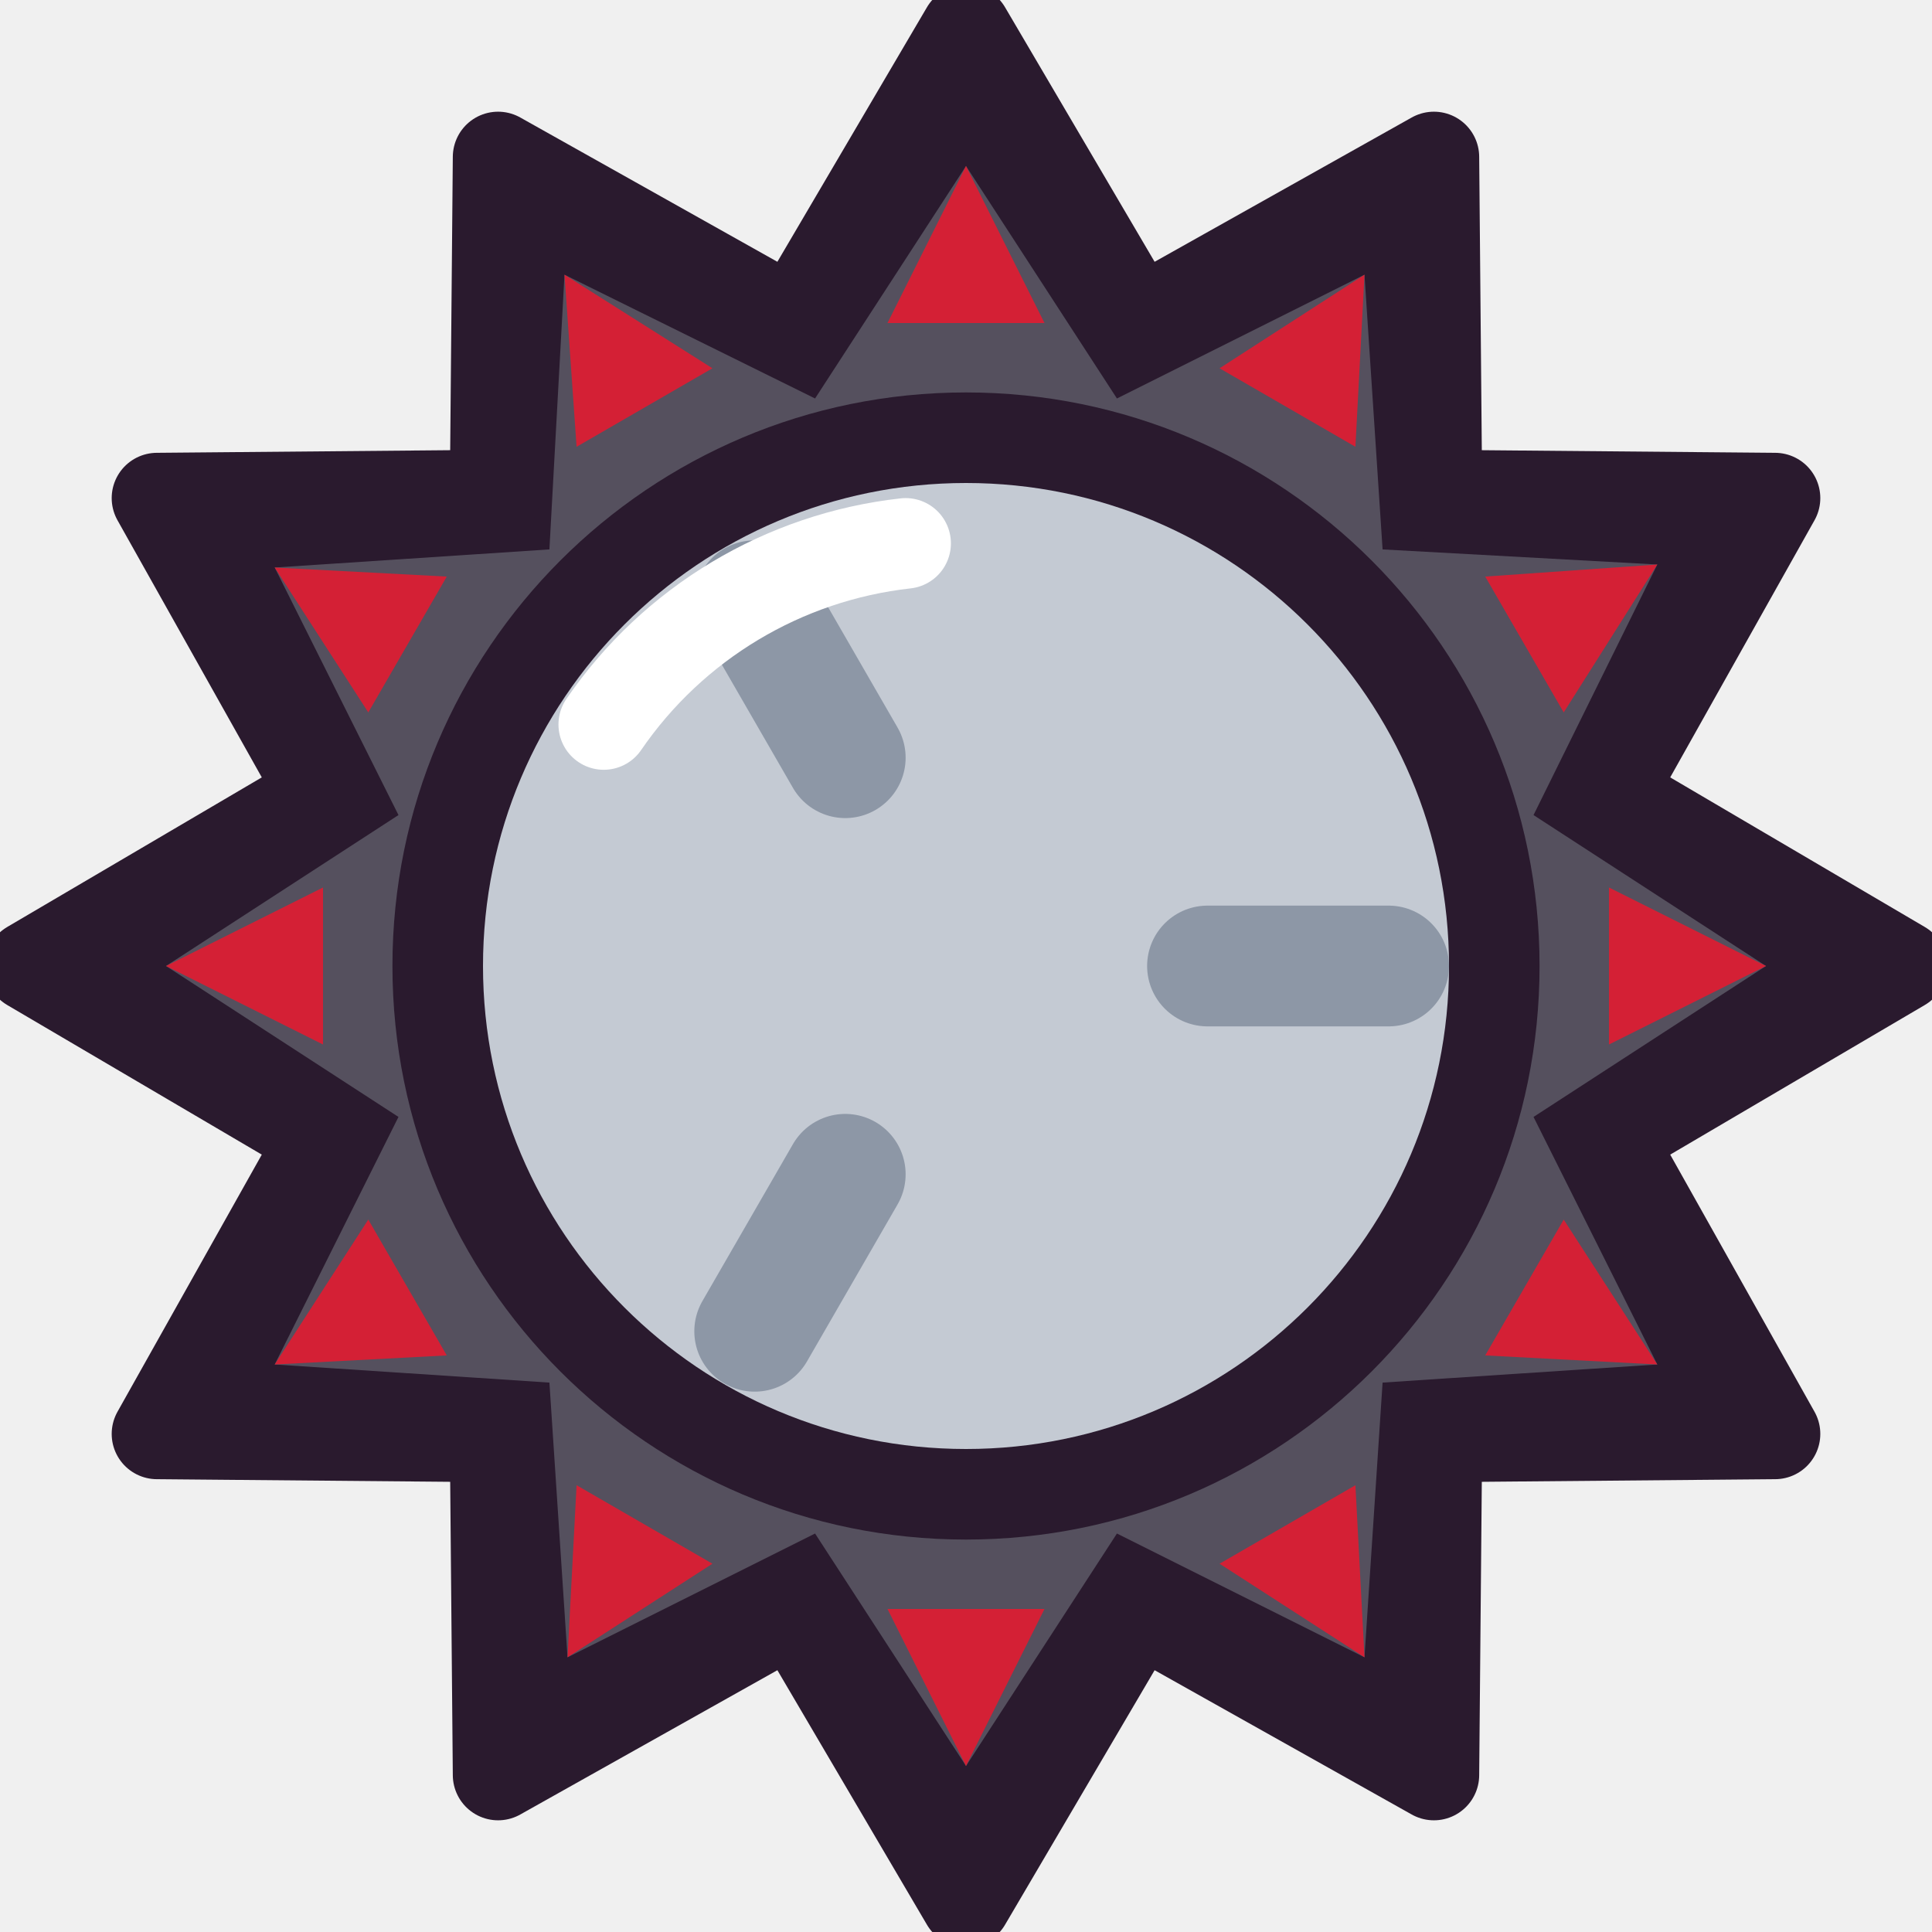
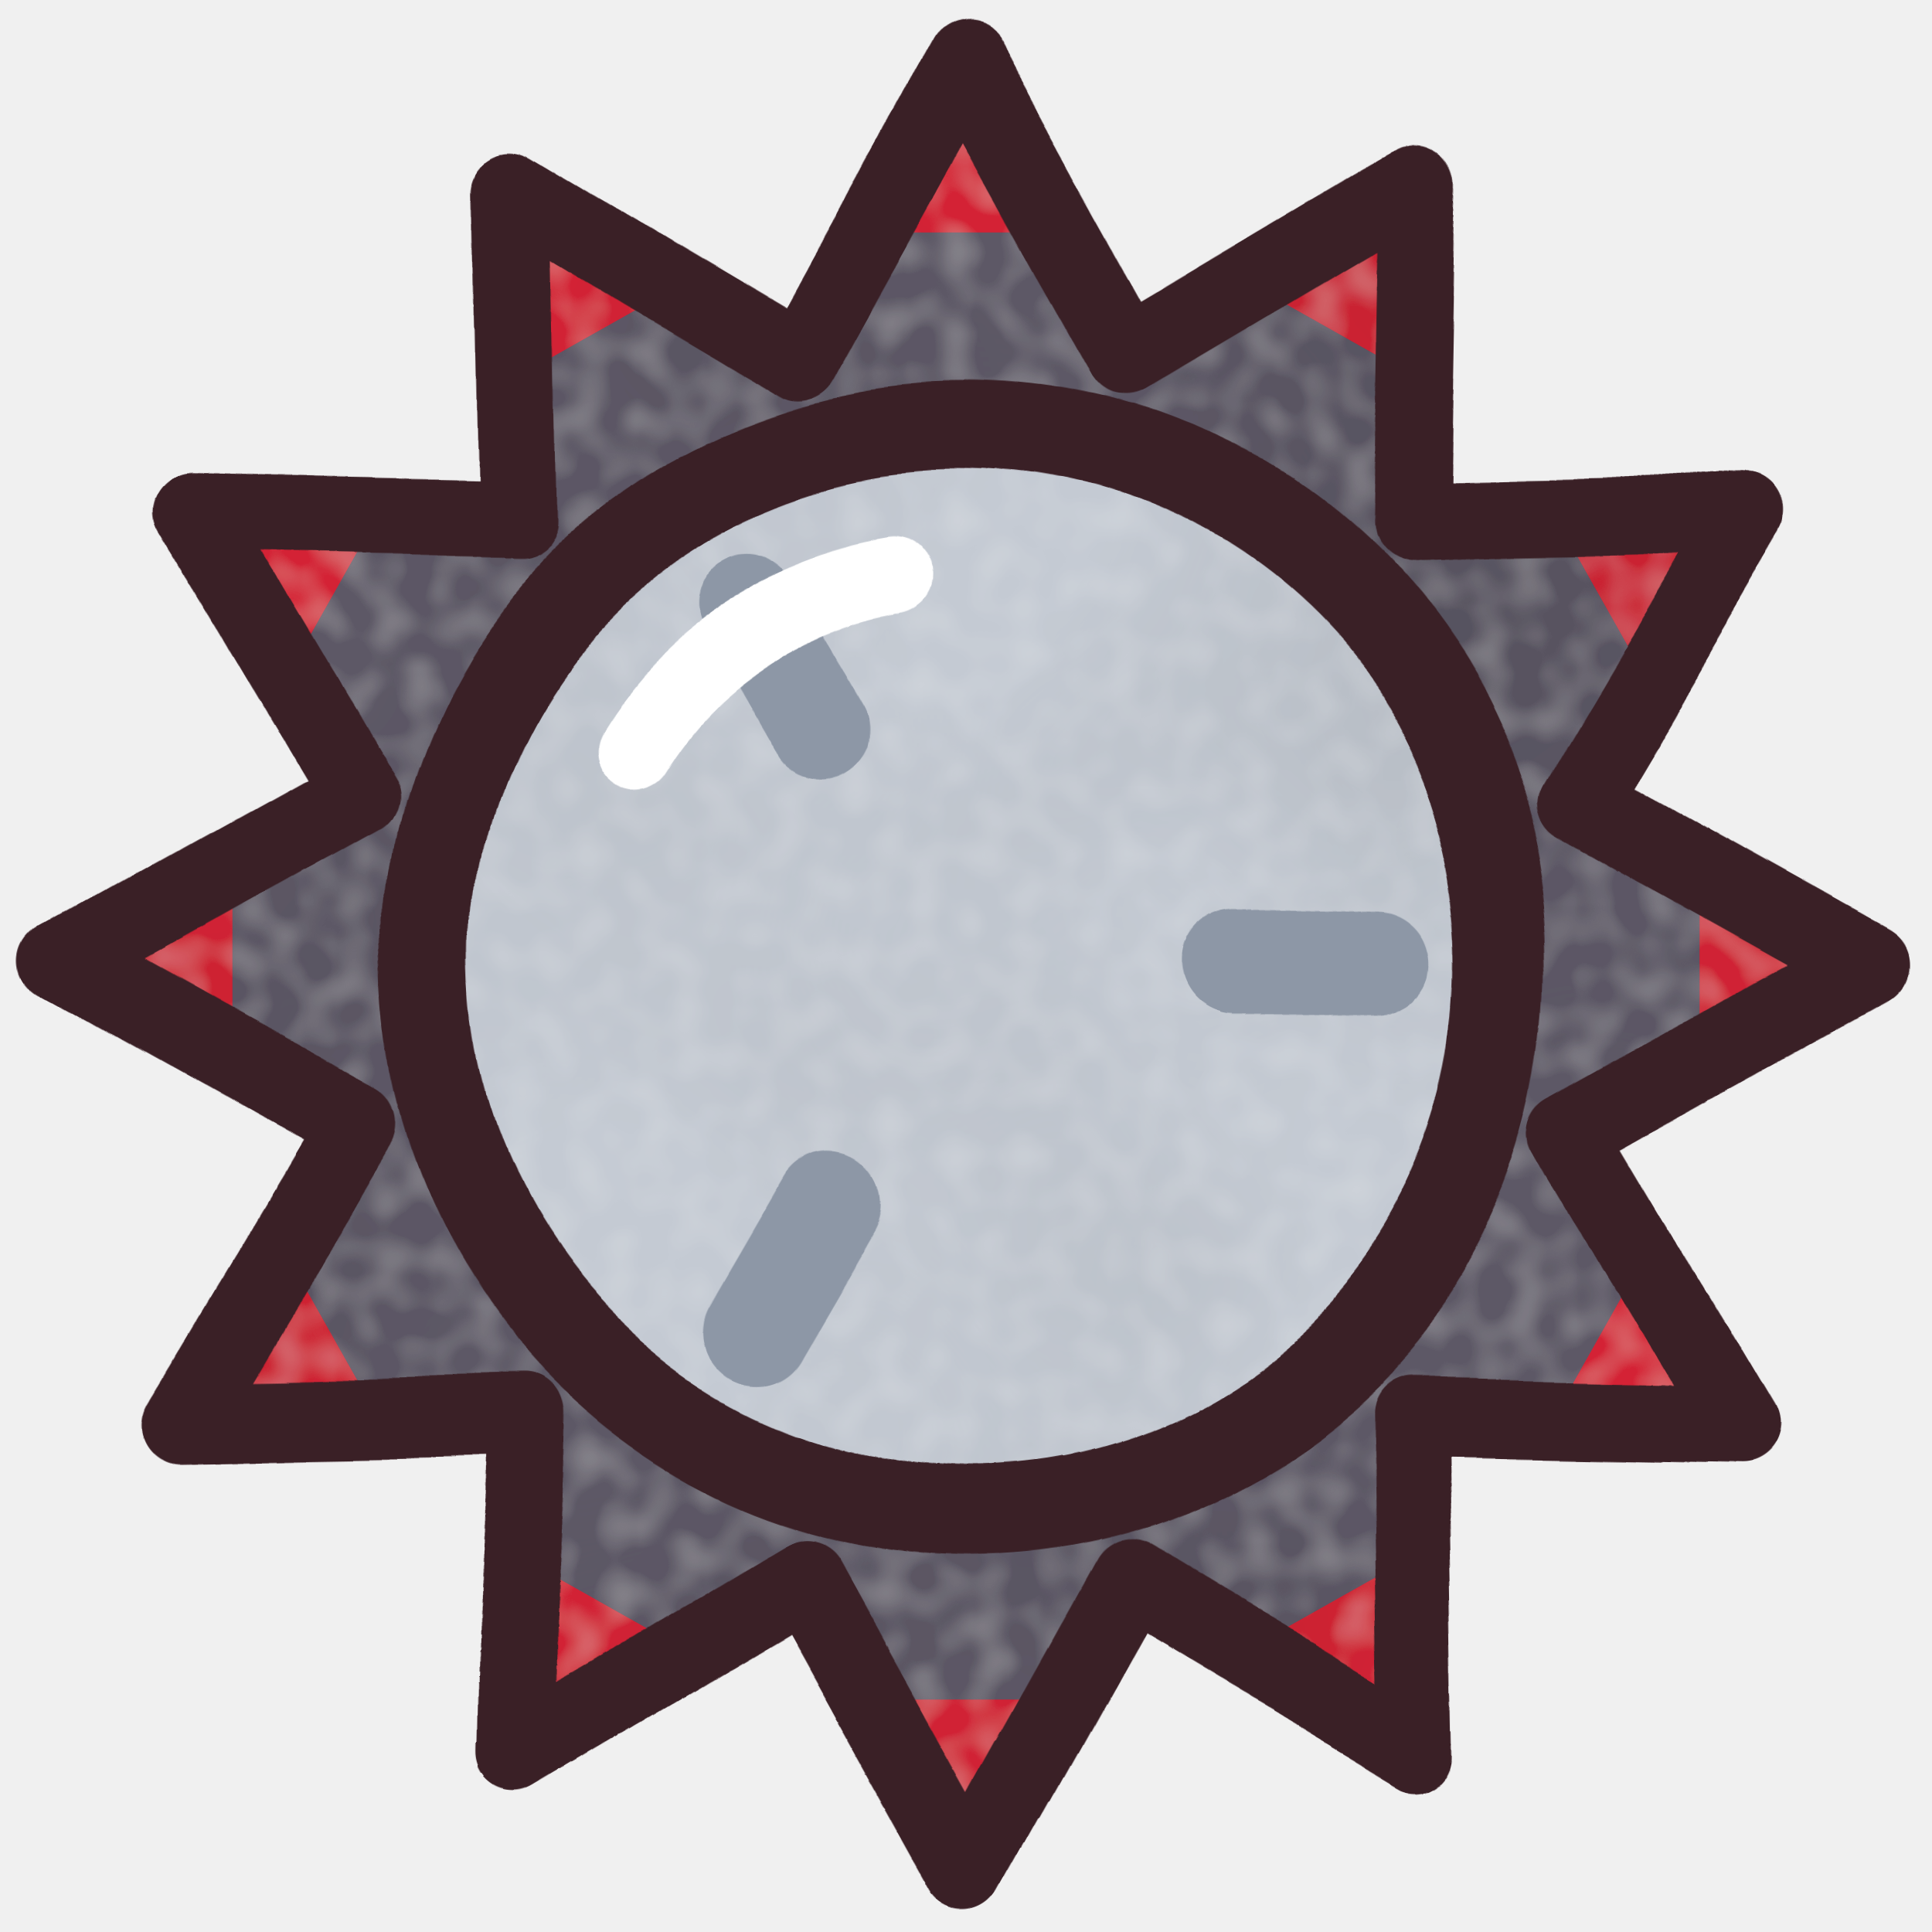
<svg xmlns="http://www.w3.org/2000/svg" width="64" height="64" viewBox="0 0 64 64">
-   <defs />
-   <polygon points="63.0,32.0 53.3,37.7 58.8,47.5 47.6,47.6 47.5,58.8 37.7,53.3 32.0,63.0 26.3,53.3 16.5,58.8 16.4,47.6 5.2,47.5 10.7,37.7 1.0,32.0 10.7,26.3 5.2,16.5 16.4,16.4 16.5,5.2 26.3,10.7 32.0,1.0 37.7,10.7 47.5,5.2 47.6,16.4 58.8,16.5 53.3,26.3" fill="#2a1a2e" stroke="#2a1a2e" stroke-width="3" stroke-linejoin="round" />
-   <polygon points="58.5,32.0 50.8,37.0 54.9,45.2 45.8,45.8 45.2,54.9 37.0,50.8 32.0,58.5 27.0,50.8 18.8,54.9 18.2,45.8 9.1,45.2 13.2,37.0 5.5,32.0 13.2,27.0 9.1,18.8 18.2,18.2 18.7,9.1 27.0,13.2 32.0,5.5 37.0,13.2 45.2,9.1 45.8,18.2 54.9,18.7 50.8,27.0" fill="#55505e" />
-   <polygon points="58.5,32.0 53.3,29.4 53.3,34.6" fill="#d42035" />
-   <polygon points="54.9,45.2 51.8,40.4 49.2,44.9" fill="#d42035" />
-   <polygon points="45.2,54.9 44.9,49.2 40.4,51.8" fill="#d42035" />
-   <polygon points="32.0,58.5 34.6,53.3 29.4,53.3" fill="#d42035" />
-   <polygon points="18.8,54.9 23.6,51.8 19.1,49.2" fill="#d42035" />
-   <polygon points="9.1,45.2 14.8,44.9 12.2,40.4" fill="#d42035" />
-   <polygon points="5.5,32.0 10.7,34.6 10.7,29.4" fill="#d42035" />
-   <polygon points="9.1,18.8 12.2,23.6 14.8,19.1" fill="#d42035" />
-   <polygon points="18.7,9.1 19.1,14.8 23.6,12.2" fill="#d42035" />
-   <polygon points="32.0,5.5 29.4,10.7 34.6,10.7" fill="#d42035" />
-   <polygon points="45.2,9.1 40.4,12.2 44.9,14.8" fill="#d42035" />
-   <polygon points="54.9,18.7 49.2,19.1 51.8,23.6" fill="#d42035" />
-   <circle cx="32" cy="32" r="19" fill="#2a1a2e" />
-   <circle cx="32" cy="32" r="16" fill="#c4cad3" />
-   <path d="M40.0,32.0 L46.0,32.0" stroke="#8d97a6" stroke-width="4" stroke-linecap="round" />
-   <path d="M28.0,38.9 L25.0,44.1" stroke="#8d97a6" stroke-width="4" stroke-linecap="round" />
-   <path d="M28.0,25.1 L25.0,19.9" stroke="#8d97a6" stroke-width="4" stroke-linecap="round" />
-   <path d="M20,24 A14,14 0 0 1 30,18" stroke="#ffffff" stroke-width="3" fill="none" stroke-linecap="round" />
+   <defs>
+     <filter id="wob" x="-10%" y="-10%" width="120%" height="120%">
+       <feTurbulence type="fractalNoise" baseFrequency="0.045" numOctaves="2" seed="41" />
+       <feDisplacementMap in="SourceGraphic" scale="1.6" xChannelSelector="R" yChannelSelector="G" />
+     </filter>
+     <filter id="paint" x="0" y="0" width="100%" height="100%">
+       <feTurbulence type="fractalNoise" baseFrequency="0.035" numOctaves="3" seed="48" result="b" />
+       <feColorMatrix in="b" type="matrix" values="0 0 0 0 0  0 0 0 0 0  0 0 0 0 0  0.4 0 0 0 -0.16" result="ba" />
+       <feTurbulence type="fractalNoise" baseFrequency="0.9" numOctaves="1" seed="44" result="g" />
+       <feColorMatrix in="g" type="matrix" values="0 0 0 0 1  0 0 0 0 1  0 0 0 0 1  0.3 0 0 0 -0.12" result="ga" />
+       <feMerge result="m">
+         <feMergeNode in="ba" />
+         <feMergeNode in="ga" />
+       </feMerge>
+       <feComposite in="m" in2="SourceAlpha" operator="in" result="mi" />
+       <feMerge>
+         <feMergeNode in="SourceGraphic" />
+         <feMergeNode in="mi" />
+       </feMerge>
+     </filter>
+   </defs>
+   <g filter="url(#paint)">
+     <polygon points="62.0,32.0 52.3,37.4 58.0,47.0 46.8,46.8 47.0,58.0 37.4,52.3 32.0,62.0 26.6,52.3 17.0,58.0 17.2,46.8 6.0,47.0 11.7,37.4 2.0,32.0 11.7,26.6 6.0,17.0 17.2,17.2 17.0,6.0 26.6,11.7 32.0,2.0 37.4,11.7 47.0,6.0 46.8,17.2 58.0,17.0 52.3,26.6" fill="#5d5866" />
+     <polygon points="62.0,32.0 56.3,28.8 56.3,35.2" fill="#d42035" />
+     <polygon points="58.0,47.0 54.6,41.4 51.5,46.9" fill="#d42035" />
+     <polygon points="47.0,58.0 46.9,51.5 41.4,54.6" fill="#d42035" />
+     <polygon points="32.0,62.0 35.2,56.3 28.8,56.3" fill="#d42035" />
+     <polygon points="17.0,58.0 22.6,54.6 17.1,51.5" fill="#d42035" />
+     <polygon points="6.0,47.0 12.5,46.9 9.4,41.4" fill="#d42035" />
+     <polygon points="2.0,32.0 7.7,35.2 7.7,28.8" fill="#d42035" />
+     <polygon points="6.0,17.0 9.4,22.6 12.5,17.1" fill="#d42035" />
+     <polygon points="17.0,6.0 17.1,12.5 22.6,9.4" fill="#d42035" />
+     <polygon points="32.0,2.0 28.8,7.7 35.2,7.7" fill="#d42035" />
+     <polygon points="47.0,6.0 41.4,9.4 46.9,12.5" fill="#d42035" />
+     <polygon points="58.0,17.0 51.5,17.1 54.6,22.6" fill="#d42035" />
+     <circle cx="32" cy="32" r="18" fill="#c4cad3" />
+   </g>
+   <g filter="url(#wob)" fill="none" stroke-linejoin="round" stroke-linecap="round">
+     <polygon points="62.0,32.0 52.3,37.4 58.0,47.0 46.8,46.8 47.0,58.0 37.4,52.3 32.0,62.0 26.6,52.3 17.0,58.0 17.2,46.8 6.0,47.0 11.7,37.4 2.0,32.0 11.7,26.6 6.0,17.0 17.2,17.2 17.0,6.0 26.6,11.7 32.0,2.0 37.4,11.7 47.0,6.0 46.8,17.2 58.0,17.0 52.3,26.6" fill="none" stroke="#3a2026" stroke-width="2.6" stroke-linejoin="round" />
+     <circle cx="32" cy="32" r="18" stroke="#3a2026" stroke-width="3" />
+     <path d="M41.0,32.0 L46.0,32.0" stroke="#8d97a6" stroke-width="3.4" />
+     <path d="M27.5,39.8 L25.0,44.1" stroke="#8d97a6" stroke-width="3.4" />
+     <path d="M27.5,24.2 L25.0,19.9" stroke="#8d97a6" stroke-width="3.4" />
+     <path d="M21,25 A13,13 0 0 1 30,19" stroke="#ffffff" stroke-width="2.6" />
+   </g>
</svg>
